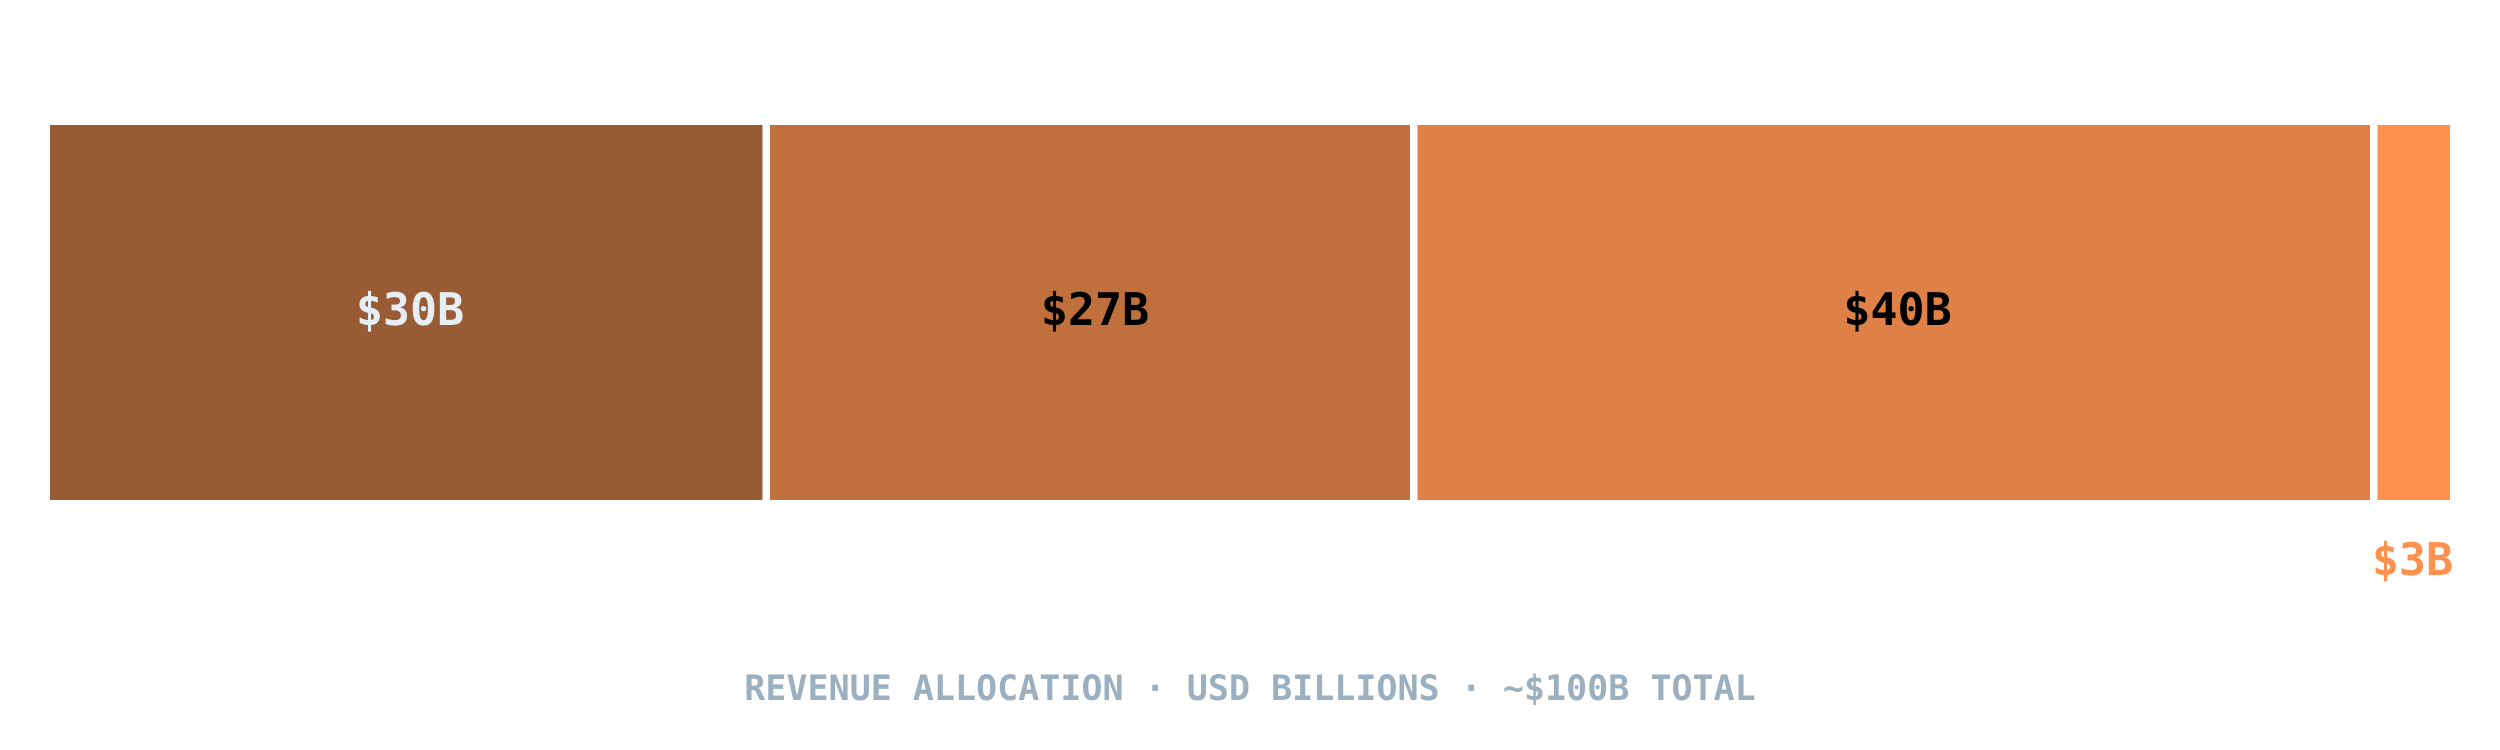
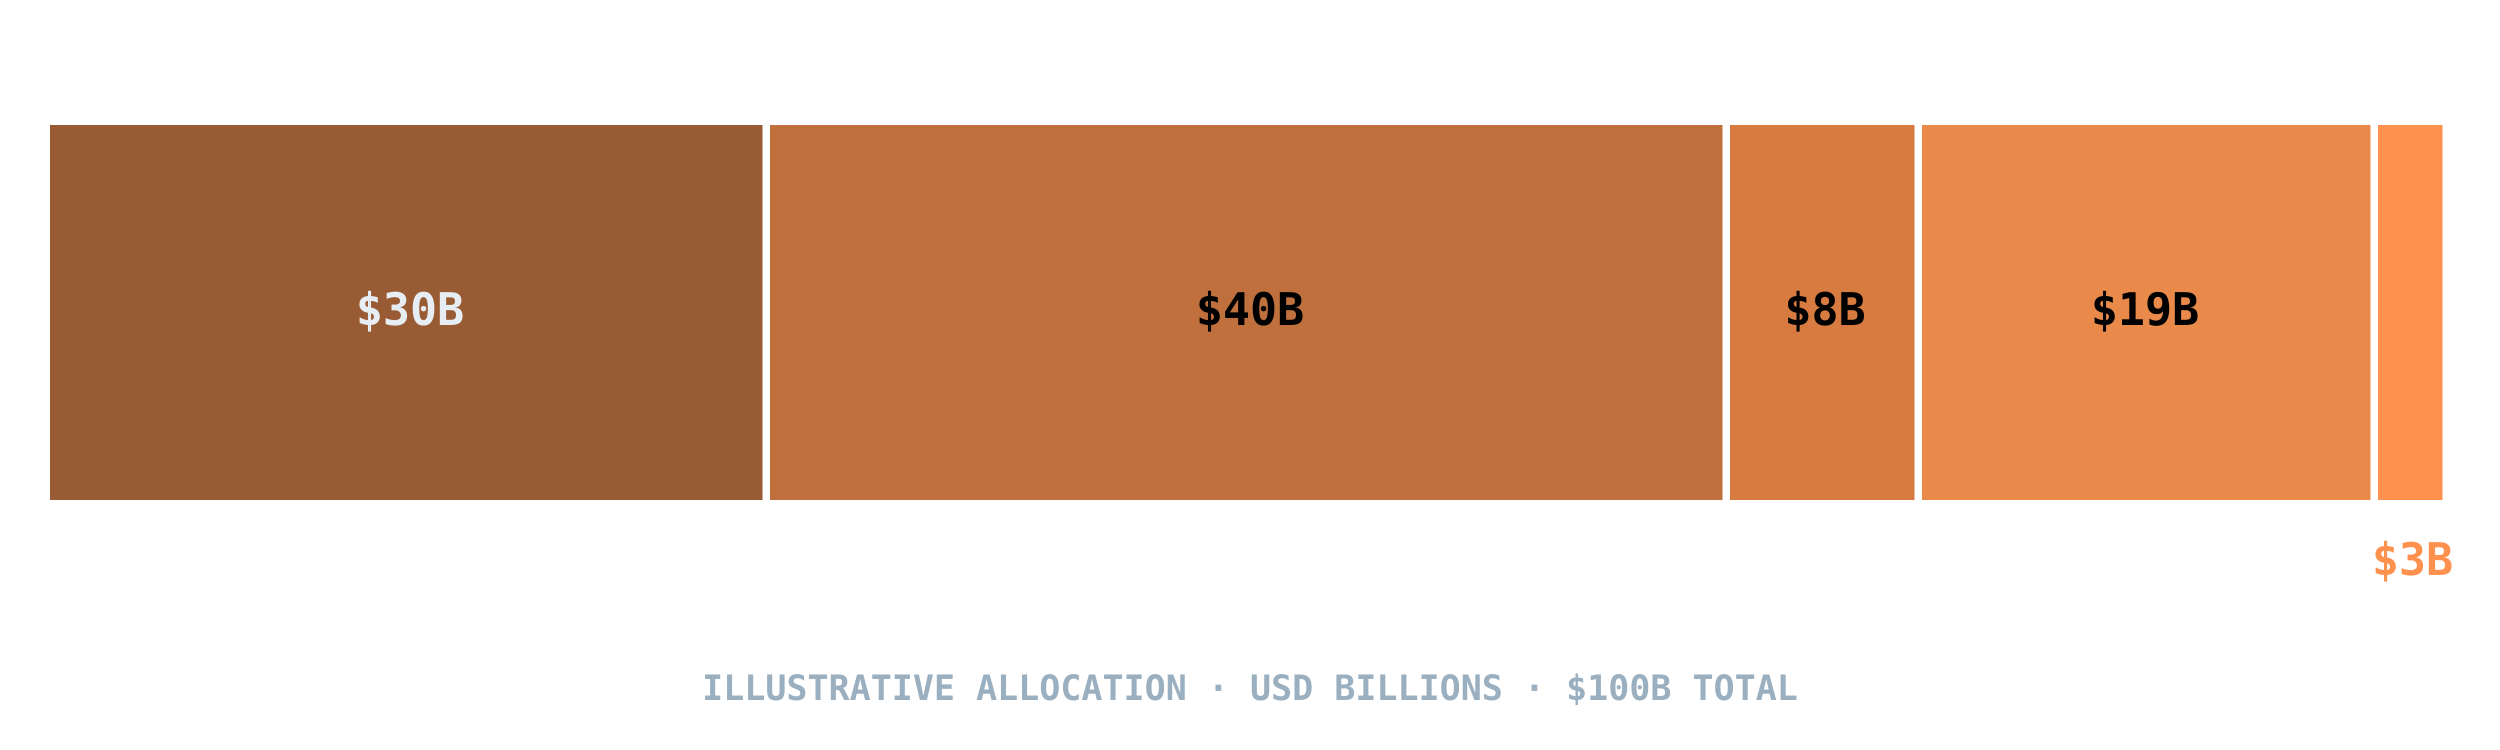
- <svg xmlns="http://www.w3.org/2000/svg" viewBox="0 0 1000 300" role="img" aria-label="Anthropic total revenue allocation: inference 30 billion, training compute 27 billion, people and other operating expenses 40 billion, operating profit 3 billion dollars">
+ <svg xmlns="http://www.w3.org/2000/svg" viewBox="0 0 1000 300" role="img" aria-label="Anthropic illustrative allocation: inference 30 billion, research compute 40 billion, cash compensation 8 billion, other expenses including stock compensation 19 billion, profit 3 billion dollars">
  <g font-family="monospace" font-size="18" font-weight="bold" text-anchor="middle">
    <rect x="20" y="50" width="285" height="150" fill="#995b34" />
-     <rect x="308" y="50" width="256" height="150" fill="#bf703d" />
-     <rect x="567" y="50" width="381" height="150" fill="#df8146" />
-     <rect x="951" y="50" width="29" height="150" fill="#ff914f" />
+     <rect x="308" y="50" width="381" height="150" fill="#bf703d" />
+     <rect x="692" y="50" width="73.8" height="150" fill="#d77b40" />
+     <rect x="768.8" y="50" width="179.4" height="150" fill="#e98a4b" />
+     <rect x="951.2" y="50" width="25.8" height="150" fill="#ff914f" />
    <text x="164" y="130" fill="#e6edf3">$30B</text>
-     <text x="438" y="130">$27B</text>
-     <text x="759" y="130">$40B</text>
+     <text x="500" y="130">$40B</text>
+     <text x="730" y="130">$8B</text>
+     <text x="858" y="130">$19B</text>
    <text x="965" y="230" fill="#ff914f">$3B</text>
-     <text x="500" y="280" fill="#9aafbf" font-size="14">REVENUE ALLOCATION · USD BILLIONS · ~$100B TOTAL</text>
+     <text x="500" y="280" fill="#9aafbf" font-size="14">ILLUSTRATIVE ALLOCATION · USD BILLIONS · $100B TOTAL</text>
  </g>
</svg>
